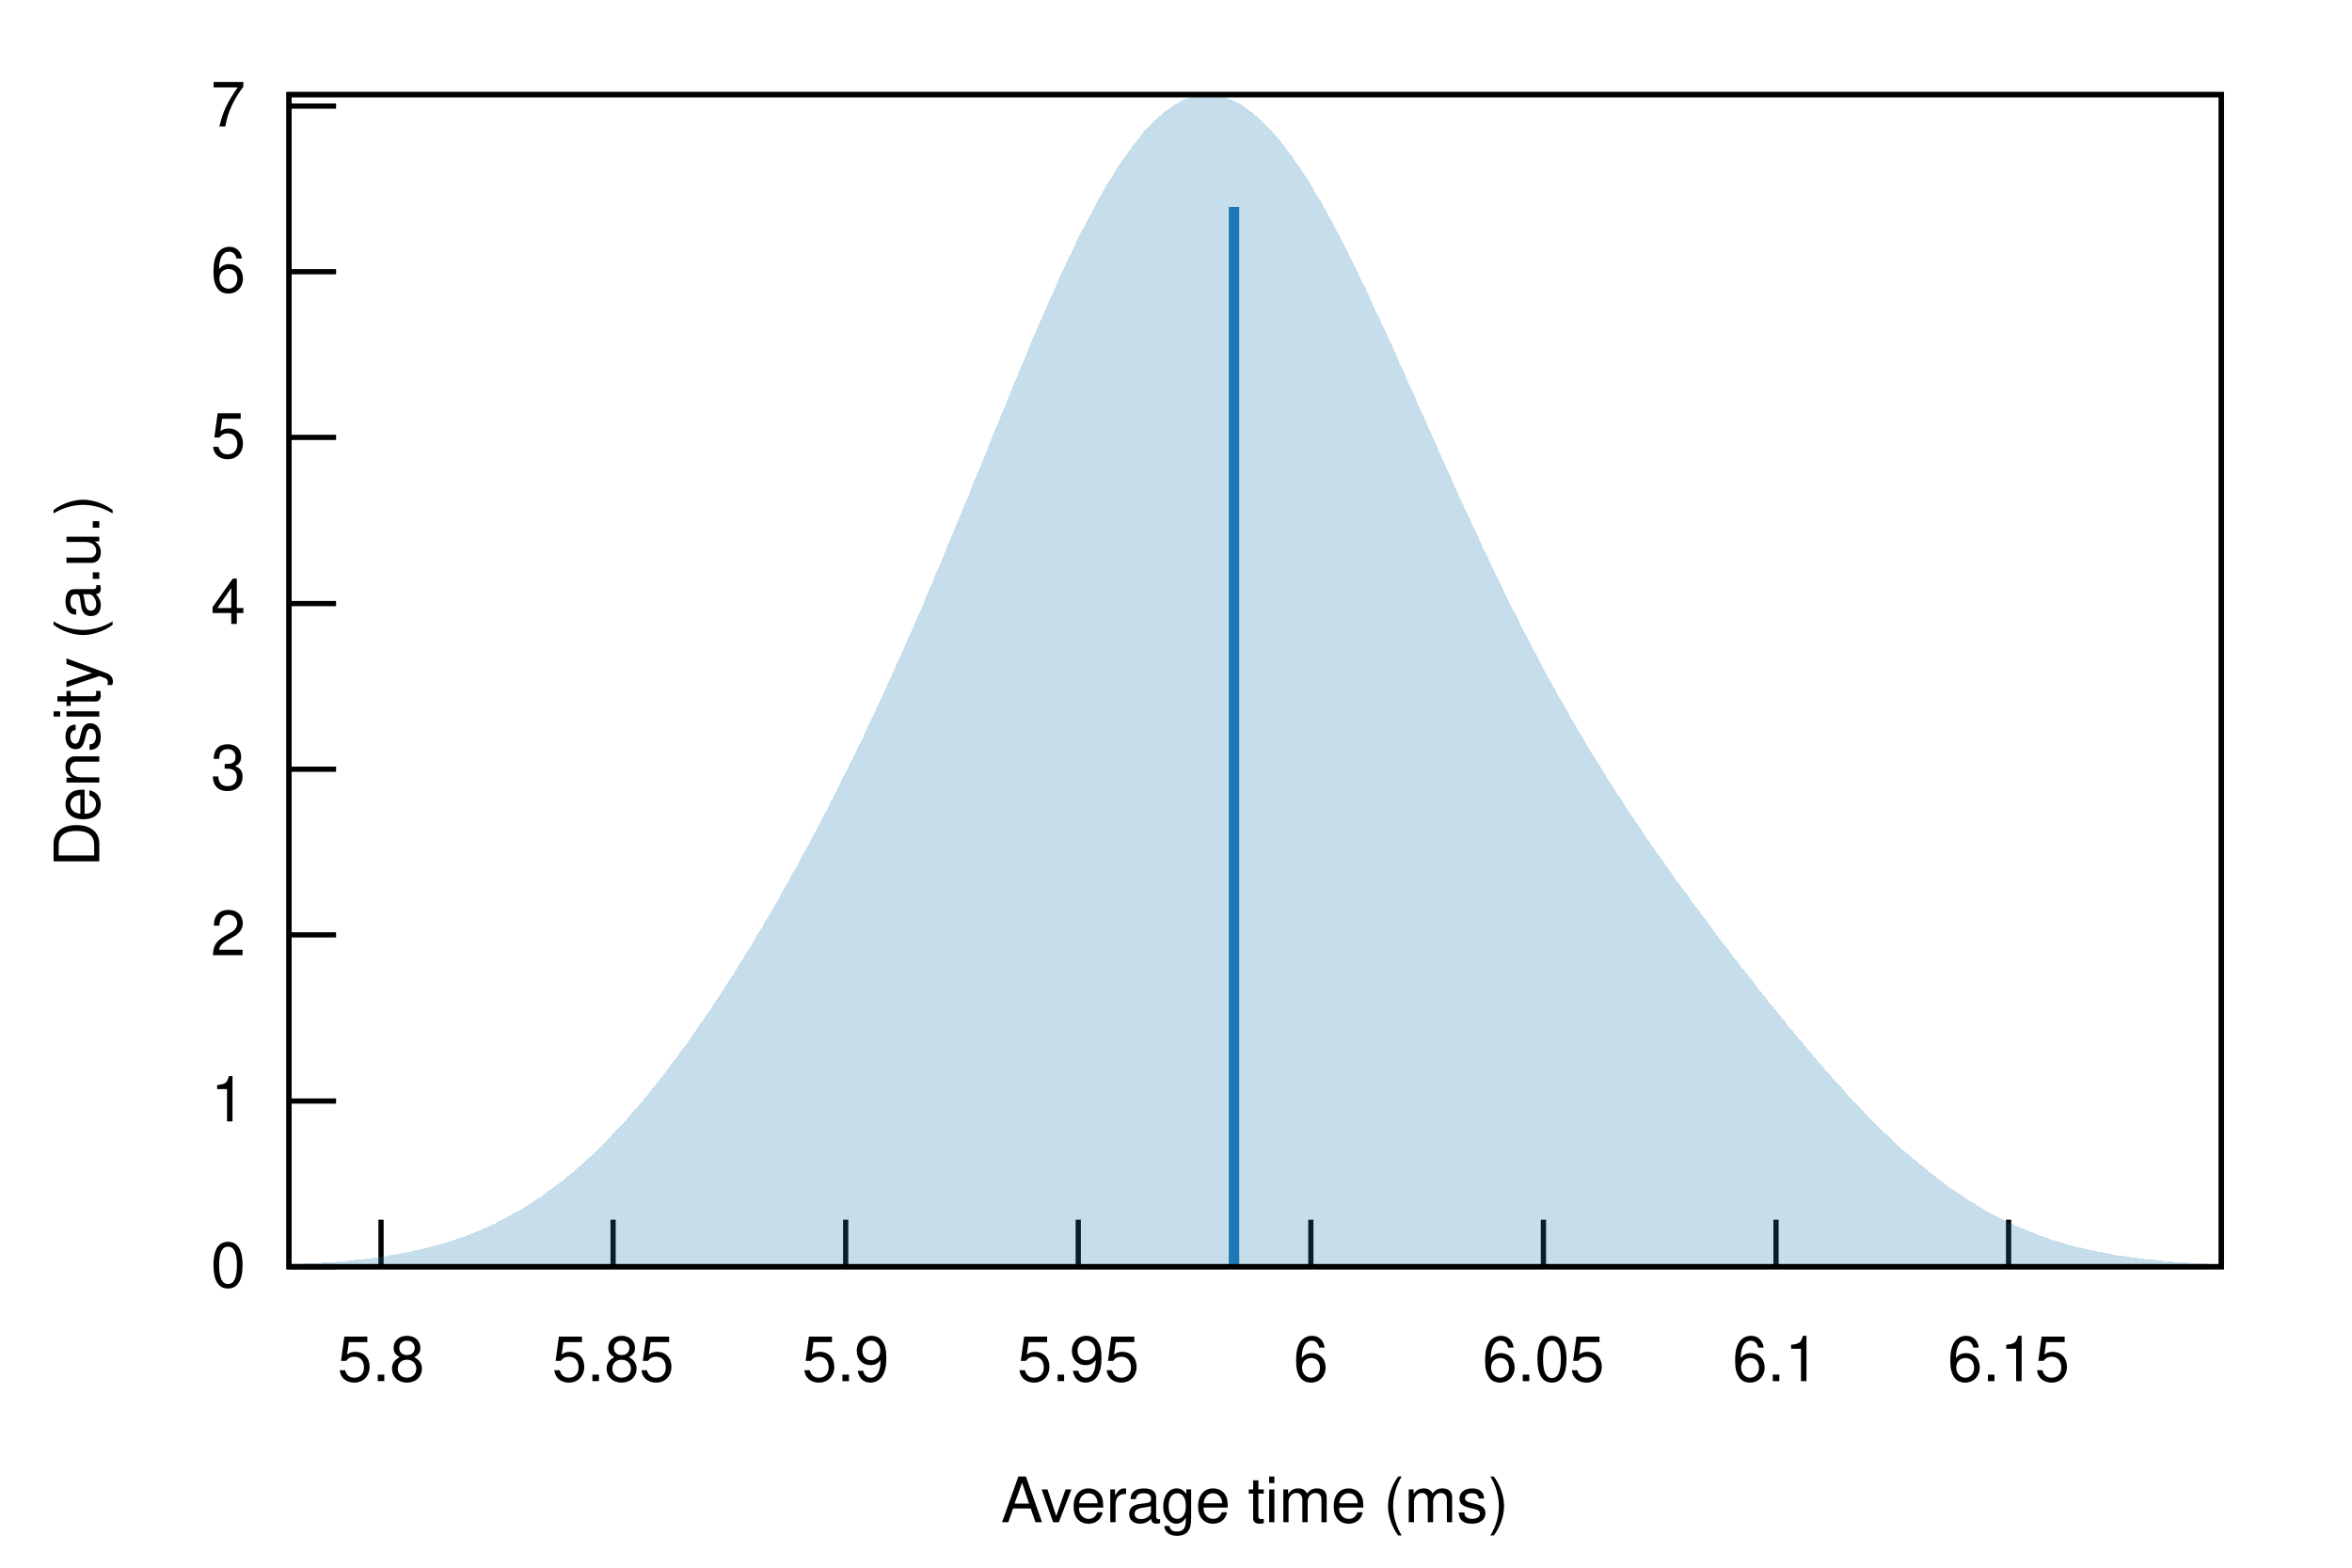
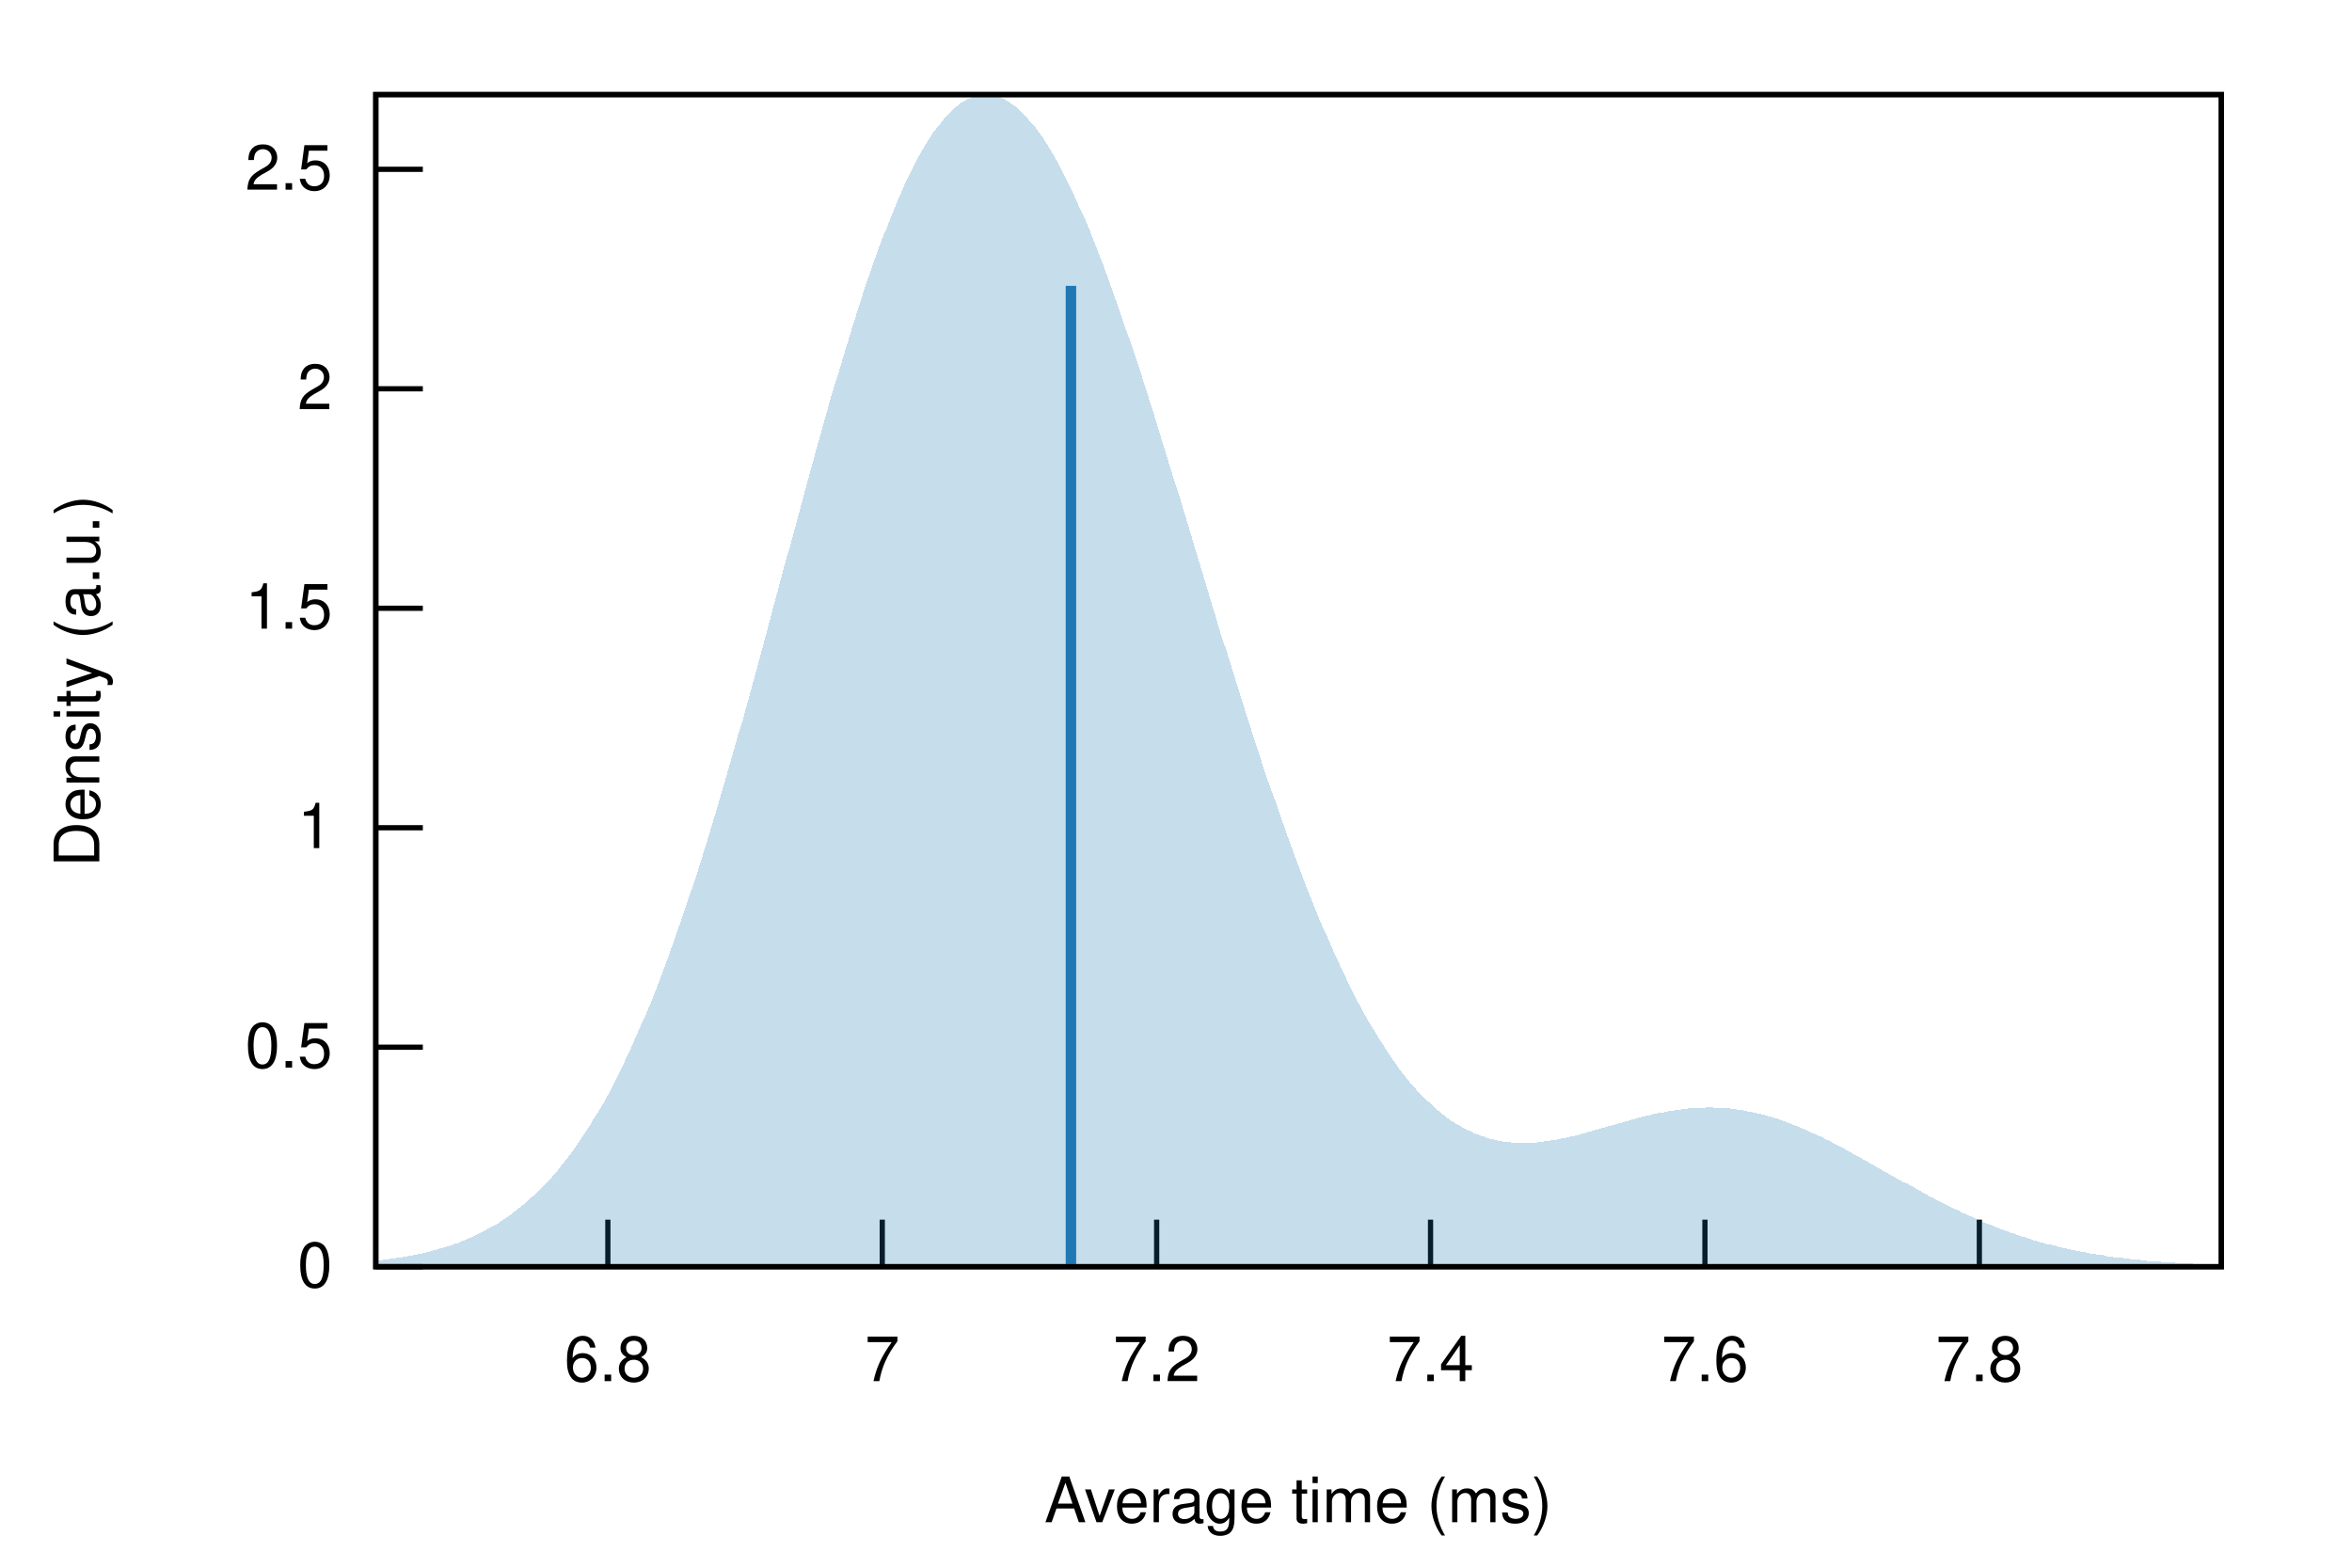
<svg xmlns="http://www.w3.org/2000/svg" xmlns:xlink="http://www.w3.org/1999/xlink" viewBox="0 0 450 300">
  <g id="gnuplot_canvas">
    <rect x="0" y="0" width="450" height="300" fill="none" />
    <defs>
      <circle id="gpDot" r="0.5" stroke-width="0.5" stroke="currentColor" />
      <path id="gpPt0" stroke-width="0.222" stroke="currentColor" d="M-1,0 h2 M0,-1 v2" />
      <path id="gpPt1" stroke-width="0.222" stroke="currentColor" d="M-1,-1 L1,1 M1,-1 L-1,1" />
      <path id="gpPt2" stroke-width="0.222" stroke="currentColor" d="M-1,0 L1,0 M0,-1 L0,1 M-1,-1 L1,1 M-1,1 L1,-1" />
      <rect id="gpPt3" stroke-width="0.222" stroke="currentColor" x="-1" y="-1" width="2" height="2" />
      <rect id="gpPt4" stroke-width="0.222" stroke="currentColor" fill="currentColor" x="-1" y="-1" width="2" height="2" />
      <circle id="gpPt5" stroke-width="0.222" stroke="currentColor" cx="0" cy="0" r="1" />
      <use xlink:href="#gpPt5" id="gpPt6" fill="currentColor" stroke="none" />
      <path id="gpPt7" stroke-width="0.222" stroke="currentColor" d="M0,-1.33 L-1.33,0.67 L1.33,0.67 z" />
      <use xlink:href="#gpPt7" id="gpPt8" fill="currentColor" stroke="none" />
      <use xlink:href="#gpPt7" id="gpPt9" stroke="currentColor" transform="rotate(180)" />
      <use xlink:href="#gpPt9" id="gpPt10" fill="currentColor" stroke="none" />
      <use xlink:href="#gpPt3" id="gpPt11" stroke="currentColor" transform="rotate(45)" />
      <use xlink:href="#gpPt11" id="gpPt12" fill="currentColor" stroke="none" />
      <path id="gpPt13" stroke-width="0.222" stroke="currentColor" d="M0,1.330 L1.265,0.411 L0.782,-1.067 L-0.782,-1.076 L-1.265,0.411 z" />
      <use xlink:href="#gpPt13" id="gpPt14" fill="currentColor" stroke="none" />
      <filter id="textbox" filterUnits="objectBoundingBox" x="0" y="0" height="1" width="1">
        <feFlood flood-color="white" flood-opacity="1" result="bgnd" />
        <feComposite in="SourceGraphic" in2="bgnd" operator="atop" />
      </filter>
      <filter id="greybox" filterUnits="objectBoundingBox" x="0" y="0" height="1" width="1">
        <feFlood flood-color="lightgrey" flood-opacity="1" result="grey" />
        <feComposite in="SourceGraphic" in2="grey" operator="atop" />
      </filter>
    </defs>
    <g fill="none" color="white" stroke="currentColor" stroke-width="1.00" stroke-linecap="butt" stroke-linejoin="miter">
</g>
    <g fill="none" color="black" stroke="currentColor" stroke-width="1.00" stroke-linecap="butt" stroke-linejoin="miter">
-       <path stroke="black" d="M55.3,242.4 L64.3,242.4  " />
-       <g transform="translate(47.0,246.3)" stroke="none" fill="black" font-family="Helvetica" font-size="12.00" text-anchor="end">
+       <path stroke="black" d="M71.9,242.4 L80.9,242.4  " />
+       <g transform="translate(63.6,246.3)" stroke="none" fill="black" font-family="Helvetica" font-size="12.00" text-anchor="end">
        <text>
          <tspan font-family="Helvetica"> 0</tspan>
        </text>
      </g>
    </g>
    <g fill="none" color="black" stroke="currentColor" stroke-width="1.00" stroke-linecap="butt" stroke-linejoin="miter">
-       <path stroke="black" d="M55.3,210.7 L64.3,210.7  " />
-       <g transform="translate(47.0,214.6)" stroke="none" fill="black" font-family="Helvetica" font-size="12.00" text-anchor="end">
+       <path stroke="black" d="M71.9,200.4 L80.9,200.4  " />
+       <g transform="translate(63.6,204.3)" stroke="none" fill="black" font-family="Helvetica" font-size="12.00" text-anchor="end">
+         <text>
+           <tspan font-family="Helvetica"> 0.5</tspan>
+         </text>
+       </g>
+     </g>
+     <g fill="none" color="black" stroke="currentColor" stroke-width="1.00" stroke-linecap="butt" stroke-linejoin="miter">
+       <path stroke="black" d="M71.9,158.4 L80.9,158.4  " />
+       <g transform="translate(63.6,162.3)" stroke="none" fill="black" font-family="Helvetica" font-size="12.00" text-anchor="end">
        <text>
          <tspan font-family="Helvetica"> 1</tspan>
        </text>
      </g>
    </g>
    <g fill="none" color="black" stroke="currentColor" stroke-width="1.00" stroke-linecap="butt" stroke-linejoin="miter">
-       <path stroke="black" d="M55.3,178.9 L64.3,178.9  " />
-       <g transform="translate(47.0,182.8)" stroke="none" fill="black" font-family="Helvetica" font-size="12.00" text-anchor="end">
+       <path stroke="black" d="M71.9,116.4 L80.9,116.4  " />
+       <g transform="translate(63.6,120.3)" stroke="none" fill="black" font-family="Helvetica" font-size="12.00" text-anchor="end">
+         <text>
+           <tspan font-family="Helvetica"> 1.5</tspan>
+         </text>
+       </g>
+     </g>
+     <g fill="none" color="black" stroke="currentColor" stroke-width="1.00" stroke-linecap="butt" stroke-linejoin="miter">
+       <path stroke="black" d="M71.9,74.4 L80.9,74.4  " />
+       <g transform="translate(63.6,78.3)" stroke="none" fill="black" font-family="Helvetica" font-size="12.00" text-anchor="end">
        <text>
          <tspan font-family="Helvetica"> 2</tspan>
        </text>
      </g>
    </g>
    <g fill="none" color="black" stroke="currentColor" stroke-width="1.00" stroke-linecap="butt" stroke-linejoin="miter">
-       <path stroke="black" d="M55.3,147.2 L64.3,147.2  " />
-       <g transform="translate(47.0,151.1)" stroke="none" fill="black" font-family="Helvetica" font-size="12.00" text-anchor="end">
+       <path stroke="black" d="M71.9,32.4 L80.9,32.4  " />
+       <g transform="translate(63.6,36.3)" stroke="none" fill="black" font-family="Helvetica" font-size="12.00" text-anchor="end">
        <text>
-           <tspan font-family="Helvetica"> 3</tspan>
+           <tspan font-family="Helvetica"> 2.5</tspan>
        </text>
      </g>
    </g>
    <g fill="none" color="black" stroke="currentColor" stroke-width="1.00" stroke-linecap="butt" stroke-linejoin="miter">
-       <path stroke="black" d="M55.3,115.5 L64.3,115.5  " />
-       <g transform="translate(47.0,119.4)" stroke="none" fill="black" font-family="Helvetica" font-size="12.00" text-anchor="end">
+       <path stroke="black" d="M116.3,242.4 L116.3,233.4  " />
+       <g transform="translate(116.3,264.3)" stroke="none" fill="black" font-family="Helvetica" font-size="12.00" text-anchor="middle">
        <text>
-           <tspan font-family="Helvetica"> 4</tspan>
+           <tspan font-family="Helvetica"> 6.8</tspan>
        </text>
      </g>
    </g>
    <g fill="none" color="black" stroke="currentColor" stroke-width="1.00" stroke-linecap="butt" stroke-linejoin="miter">
-       <path stroke="black" d="M55.3,83.7 L64.3,83.7  " />
-       <g transform="translate(47.0,87.6)" stroke="none" fill="black" font-family="Helvetica" font-size="12.00" text-anchor="end">
-         <text>
-           <tspan font-family="Helvetica"> 5</tspan>
-         </text>
-       </g>
-     </g>
-     <g fill="none" color="black" stroke="currentColor" stroke-width="1.00" stroke-linecap="butt" stroke-linejoin="miter">
-       <path stroke="black" d="M55.3,52.0 L64.3,52.0  " />
-       <g transform="translate(47.0,55.9)" stroke="none" fill="black" font-family="Helvetica" font-size="12.00" text-anchor="end">
-         <text>
-           <tspan font-family="Helvetica"> 6</tspan>
-         </text>
-       </g>
-     </g>
-     <g fill="none" color="black" stroke="currentColor" stroke-width="1.00" stroke-linecap="butt" stroke-linejoin="miter">
-       <path stroke="black" d="M55.3,20.3 L64.3,20.3  " />
-       <g transform="translate(47.0,24.2)" stroke="none" fill="black" font-family="Helvetica" font-size="12.00" text-anchor="end">
+       <path stroke="black" d="M168.8,242.4 L168.8,233.4  " />
+       <g transform="translate(168.8,264.3)" stroke="none" fill="black" font-family="Helvetica" font-size="12.00" text-anchor="middle">
        <text>
          <tspan font-family="Helvetica"> 7</tspan>
        </text>
      </g>
    </g>
    <g fill="none" color="black" stroke="currentColor" stroke-width="1.00" stroke-linecap="butt" stroke-linejoin="miter">
-       <path stroke="black" d="M72.9,242.4 L72.9,233.4  " />
-       <g transform="translate(72.9,264.3)" stroke="none" fill="black" font-family="Helvetica" font-size="12.00" text-anchor="middle">
+       <path stroke="black" d="M221.3,242.4 L221.3,233.4  " />
+       <g transform="translate(221.3,264.3)" stroke="none" fill="black" font-family="Helvetica" font-size="12.00" text-anchor="middle">
        <text>
-           <tspan font-family="Helvetica"> 5.8</tspan>
+           <tspan font-family="Helvetica"> 7.2</tspan>
        </text>
      </g>
    </g>
    <g fill="none" color="black" stroke="currentColor" stroke-width="1.00" stroke-linecap="butt" stroke-linejoin="miter">
-       <path stroke="black" d="M117.3,242.4 L117.3,233.4  " />
-       <g transform="translate(117.3,264.3)" stroke="none" fill="black" font-family="Helvetica" font-size="12.00" text-anchor="middle">
+       <path stroke="black" d="M273.7,242.4 L273.7,233.4  " />
+       <g transform="translate(273.7,264.3)" stroke="none" fill="black" font-family="Helvetica" font-size="12.00" text-anchor="middle">
        <text>
-           <tspan font-family="Helvetica"> 5.85</tspan>
+           <tspan font-family="Helvetica"> 7.4</tspan>
        </text>
      </g>
    </g>
    <g fill="none" color="black" stroke="currentColor" stroke-width="1.00" stroke-linecap="butt" stroke-linejoin="miter">
-       <path stroke="black" d="M161.8,242.4 L161.8,233.4  " />
-       <g transform="translate(161.8,264.3)" stroke="none" fill="black" font-family="Helvetica" font-size="12.00" text-anchor="middle">
+       <path stroke="black" d="M326.2,242.4 L326.2,233.4  " />
+       <g transform="translate(326.2,264.3)" stroke="none" fill="black" font-family="Helvetica" font-size="12.00" text-anchor="middle">
        <text>
-           <tspan font-family="Helvetica"> 5.9</tspan>
+           <tspan font-family="Helvetica"> 7.6</tspan>
        </text>
      </g>
    </g>
    <g fill="none" color="black" stroke="currentColor" stroke-width="1.00" stroke-linecap="butt" stroke-linejoin="miter">
-       <path stroke="black" d="M206.3,242.4 L206.3,233.4  " />
-       <g transform="translate(206.3,264.3)" stroke="none" fill="black" font-family="Helvetica" font-size="12.00" text-anchor="middle">
+       <path stroke="black" d="M378.7,242.4 L378.7,233.4  " />
+       <g transform="translate(378.7,264.3)" stroke="none" fill="black" font-family="Helvetica" font-size="12.00" text-anchor="middle">
        <text>
-           <tspan font-family="Helvetica"> 5.95</tspan>
-         </text>
-       </g>
-     </g>
-     <g fill="none" color="black" stroke="currentColor" stroke-width="1.00" stroke-linecap="butt" stroke-linejoin="miter">
-       <path stroke="black" d="M250.8,242.4 L250.8,233.4  " />
-       <g transform="translate(250.8,264.3)" stroke="none" fill="black" font-family="Helvetica" font-size="12.00" text-anchor="middle">
-         <text>
-           <tspan font-family="Helvetica"> 6</tspan>
-         </text>
-       </g>
-     </g>
-     <g fill="none" color="black" stroke="currentColor" stroke-width="1.00" stroke-linecap="butt" stroke-linejoin="miter">
-       <path stroke="black" d="M295.3,242.4 L295.3,233.4  " />
-       <g transform="translate(295.3,264.3)" stroke="none" fill="black" font-family="Helvetica" font-size="12.00" text-anchor="middle">
-         <text>
-           <tspan font-family="Helvetica"> 6.05</tspan>
-         </text>
-       </g>
-     </g>
-     <g fill="none" color="black" stroke="currentColor" stroke-width="1.00" stroke-linecap="butt" stroke-linejoin="miter">
-       <path stroke="black" d="M339.8,242.4 L339.8,233.4  " />
-       <g transform="translate(339.8,264.3)" stroke="none" fill="black" font-family="Helvetica" font-size="12.00" text-anchor="middle">
-         <text>
-           <tspan font-family="Helvetica"> 6.1</tspan>
-         </text>
-       </g>
-     </g>
-     <g fill="none" color="black" stroke="currentColor" stroke-width="1.00" stroke-linecap="butt" stroke-linejoin="miter">
-       <path stroke="black" d="M384.3,242.4 L384.3,233.4  " />
-       <g transform="translate(384.3,264.3)" stroke="none" fill="black" font-family="Helvetica" font-size="12.00" text-anchor="middle">
-         <text>
-           <tspan font-family="Helvetica"> 6.15</tspan>
+           <tspan font-family="Helvetica"> 7.8</tspan>
        </text>
      </g>
    </g>
    <g fill="none" color="black" stroke="currentColor" stroke-width="1.00" stroke-linecap="butt" stroke-linejoin="miter">
</g>
    <g fill="none" color="black" stroke="currentColor" stroke-width="1.00" stroke-linecap="butt" stroke-linejoin="miter">
-       <path stroke="black" d="M55.3,18.1 L55.3,242.4 L425.0,242.4 L425.0,18.1 L55.3,18.1 Z  " />
+       <path stroke="black" d="M71.9,18.1 L71.9,242.4 L425.0,242.4 L425.0,18.1 L71.9,18.1 Z  " />
    </g>
    <g fill="none" color="black" stroke="currentColor" stroke-width="1.00" stroke-linecap="butt" stroke-linejoin="miter">
      <g transform="translate(19.0,130.3) rotate(270)" stroke="none" fill="black" font-family="Helvetica" font-size="12.00" text-anchor="middle">
        <text>
          <tspan font-family="Helvetica">Density (a.u.)</tspan>
        </text>
      </g>
    </g>
    <g fill="none" color="black" stroke="currentColor" stroke-width="1.00" stroke-linecap="butt" stroke-linejoin="miter">
-       <g transform="translate(240.1,291.3)" stroke="none" fill="black" font-family="Helvetica" font-size="12.00" text-anchor="middle">
+       <g transform="translate(248.4,291.3)" stroke="none" fill="black" font-family="Helvetica" font-size="12.00" text-anchor="middle">
        <text>
          <tspan font-family="Helvetica">Average time (ms)</tspan>
        </text>
      </g>
    </g>
    <g fill="none" color="black" stroke="currentColor" stroke-width="1.00" stroke-linecap="butt" stroke-linejoin="miter">
</g>
    <g id="gnuplot_plot_1">
      <g fill="none" color="black" stroke="currentColor" stroke-width="1.00" stroke-linecap="butt" stroke-linejoin="miter">
        <g stroke="none" shape-rendering="crispEdges">
-           <polygon fill="rgb( 31, 120, 180)" fill-opacity="0.25" points="55.3,242.0 56.0,241.9 56.8,241.9 57.5,241.9 58.3,241.8 59.0,241.8 59.7,241.8 60.5,241.7 61.2,241.7 62.0,241.6 62.7,241.6 63.4,241.5 64.2,241.5 64.9,241.4 65.7,241.3 66.4,241.3 67.2,241.2 67.9,241.1 68.6,241.0 69.4,241.0 70.1,240.9 70.9,240.8 71.6,240.7 72.3,240.6 73.1,240.5 73.8,240.4 74.6,240.2 75.3,240.1 76.0,240.0 76.8,239.8 77.5,239.7 78.3,239.6 79.0,239.4 79.7,239.2 80.5,239.1 81.2,238.9 82.0,238.7 82.7,238.5 83.5,238.3 84.2,238.1 84.9,237.9 85.7,237.7 86.4,237.4 87.2,237.2 87.9,236.9 88.6,236.7 89.4,236.4 90.1,236.1 90.9,235.8 91.6,235.5 92.3,235.2 93.1,234.9 93.8,234.5 94.6,234.2 95.3,233.8 96.0,233.4 96.8,233.0 97.5,232.7 98.3,232.2 99.0,231.8 99.8,231.4 100.5,230.9 101.2,230.5 102.0,230.0 102.7,229.5 103.5,229.0 104.2,228.5 104.9,227.9 105.7,227.4 106.4,226.8 107.2,226.3 107.9,225.7 108.6,225.1 109.4,224.5 110.1,223.8 110.9,223.2 111.6,222.5 112.3,221.9 113.1,221.2 113.8,220.5 114.6,219.7 115.3,219.0 116.1,218.3 116.8,217.5 117.5,216.7 118.3,215.9 119.0,215.1 119.8,214.3 120.5,213.5 121.2,212.6 122.0,211.8 122.7,210.9 123.5,210.0 124.2,209.1 124.9,208.2 125.7,207.3 126.4,206.3 127.2,205.4 127.9,204.4 128.6,203.4 129.4,202.4 130.1,201.4 130.9,200.4 131.6,199.4 132.4,198.3 133.1,197.3 133.8,196.2 134.6,195.1 135.3,194.0 136.1,192.9 136.8,191.8 137.5,190.7 138.3,189.5 139.0,188.4 139.8,187.2 140.5,186.1 141.2,184.9 142.0,183.7 142.7,182.5 143.5,181.3 144.2,180.1 144.9,178.8 145.7,177.6 146.4,176.3 147.2,175.1 147.9,173.8 148.7,172.5 149.4,171.2 150.1,169.9 150.9,168.6 151.6,167.2 152.4,165.9 153.1,164.5 153.8,163.2 154.6,161.8 155.3,160.4 156.1,159.0 156.8,157.6 157.5,156.2 158.3,154.8 159.0,153.3 159.8,151.9 160.5,150.4 161.2,148.9 162.0,147.4 162.7,145.9 163.5,144.4 164.2,142.9 165.0,141.4 165.7,139.8 166.4,138.3 167.2,136.7 167.9,135.1 168.7,133.5 169.4,131.9 170.1,130.3 170.9,128.6 171.6,127.0 172.4,125.3 173.1,123.7 173.8,122.0 174.6,120.3 175.3,118.6 176.1,116.9 176.8,115.2 177.5,113.4 178.3,111.7 179.0,109.9 179.8,108.2 180.5,106.4 181.2,104.6 182.0,102.8 182.7,101.0 183.5,99.2 184.2,97.4 185.0,95.6 185.7,93.8 186.4,92.0 187.2,90.2 187.9,88.4 188.7,86.5 189.4,84.7 190.1,82.9 190.9,81.1 191.6,79.3 192.4,77.5 193.1,75.7 193.8,73.9 194.6,72.1 195.3,70.3 196.1,68.5 196.8,66.7 197.5,65.0 198.3,63.2 199.0,61.5 199.8,59.8 200.5,58.1 201.3,56.4 202.0,54.8 202.7,53.1 203.5,51.5 204.2,49.9 205.0,48.4 205.7,46.8 206.4,45.3 207.2,43.8 207.9,42.4 208.7,41.0 209.4,39.6 210.1,38.2 210.9,36.9 211.6,35.6 212.4,34.4 213.1,33.2 213.8,32.0 214.6,30.9 215.3,29.8 216.1,28.8 216.8,27.8 217.6,26.8 218.3,25.9 219.0,25.0 219.8,24.2 220.5,23.5 221.3,22.7 222.0,22.1 222.7,21.5 223.5,20.9 224.2,20.4 225.0,19.9 225.7,19.5 226.4,19.1 227.2,18.8 227.9,18.6 228.7,18.4 229.4,18.2 230.1,18.1 230.9,18.1 231.6,18.1 232.4,18.2 233.1,18.3 233.9,18.5 234.6,18.7 235.3,19.0 236.1,19.3 236.8,19.7 237.6,20.1 238.3,20.6 239.0,21.1 239.8,21.7 240.5,22.3 241.3,23.0 242.0,23.7 242.7,24.4 243.5,25.2 244.2,26.1 245.0,27.0 245.7,27.9 246.4,28.9 247.2,29.9 247.9,31.0 248.7,32.1 249.4,33.2 250.2,34.3 250.9,35.5 251.6,36.8 252.4,38.0 253.1,39.3 253.9,40.7 254.6,42.0 255.3,43.4 256.1,44.8 256.8,46.2 257.6,47.7 258.3,49.1 259.0,50.6 259.8,52.2 260.5,53.7 261.3,55.2 262.0,56.8 262.7,58.4 263.5,60.0 264.2,61.6 265.0,63.2 265.7,64.8 266.5,66.5 267.2,68.1 267.9,69.8 268.7,71.4 269.4,73.1 270.2,74.7 270.9,76.4 271.6,78.1 272.4,79.7 273.1,81.4 273.9,83.1 274.6,84.7 275.3,86.4 276.1,88.1 276.8,89.7 277.6,91.4 278.3,93.0 279.0,94.6 279.8,96.3 280.5,97.9 281.3,99.5 282.0,101.1 282.8,102.7 283.5,104.3 284.2,105.8 285.0,107.4 285.7,109.0 286.5,110.5 287.2,112.0 287.9,113.5 288.7,115.1 289.4,116.5 290.2,118.0 290.9,119.5 291.6,120.9 292.4,122.4 293.1,123.8 293.9,125.2 294.6,126.6 295.3,128.0 296.1,129.4 296.8,130.7 297.6,132.1 298.3,133.4 299.1,134.7 299.8,136.0 300.5,137.3 301.3,138.6 302.0,139.9 302.8,141.1 303.5,142.4 304.2,143.6 305.0,144.8 305.7,146.0 306.5,147.2 307.2,148.4 307.9,149.6 308.7,150.7 309.4,151.9 310.2,153.0 310.9,154.2 311.6,155.3 312.4,156.4 313.1,157.5 313.9,158.6 314.6,159.7 315.3,160.8 316.1,161.9 316.8,162.9 317.6,164.0 318.3,165.0 319.1,166.1 319.8,167.1 320.5,168.2 321.3,169.2 322.0,170.2 322.8,171.2 323.5,172.2 324.2,173.2 325.0,174.2 325.7,175.2 326.5,176.2 327.2,177.2 327.9,178.2 328.7,179.2 329.4,180.2 330.2,181.1 330.9,182.1 331.6,183.1 332.4,184.0 333.1,185.0 333.9,185.9 334.6,186.9 335.4,187.8 336.1,188.8 336.8,189.7 337.6,190.6 338.3,191.6 339.1,192.5 339.8,193.4 340.5,194.3 341.3,195.2 342.0,196.2 342.8,197.1 343.5,198.0 344.2,198.8 345.0,199.7 345.7,200.6 346.5,201.5 347.2,202.4 347.9,203.2 348.7,204.1 349.4,204.9 350.2,205.8 350.9,206.6 351.7,207.4 352.4,208.2 353.1,209.1 353.9,209.9 354.6,210.7 355.4,211.4 356.1,212.2 356.8,213.0 357.6,213.8 358.3,214.5 359.1,215.3 359.8,216.0 360.5,216.7 361.3,217.4 362.0,218.1 362.8,218.8 363.5,219.5 364.2,220.2 365.0,220.8 365.7,221.5 366.5,222.1 367.2,222.7 368.0,223.3 368.7,223.9 369.4,224.5 370.2,225.1 370.9,225.7 371.7,226.2 372.4,226.8 373.1,227.3 373.9,227.8 374.6,228.3 375.4,228.8 376.1,229.3 376.8,229.8 377.6,230.2 378.3,230.7 379.1,231.1 379.8,231.6 380.5,232.0 381.3,232.4 382.0,232.8 382.8,233.2 383.5,233.5 384.3,233.9 385.0,234.2 385.7,234.6 386.5,234.9 387.2,235.2 388.0,235.5 388.7,235.8 389.4,236.1 390.2,236.4 390.9,236.6 391.7,236.9 392.4,237.2 393.1,237.4 393.9,237.6 394.6,237.8 395.4,238.1 396.1,238.3 396.8,238.5 397.6,238.7 398.3,238.8 399.1,239.0 399.8,239.2 400.6,239.3 401.3,239.5 402.0,239.6 402.8,239.8 403.5,239.9 404.3,240.1 405.0,240.2 405.7,240.3 406.5,240.4 407.2,240.5 408.0,240.6 408.7,240.7 409.4,240.8 410.2,240.9 410.9,241.0 411.7,241.1 412.4,241.1 413.1,241.2 413.9,241.3 414.6,241.4 415.4,241.4 416.1,241.5 416.9,241.5 417.6,241.6 418.3,241.6 419.1,241.7 419.8,241.7 420.6,241.8 421.3,241.8 422.0,241.8 422.8,241.9 423.5,241.9 424.3,241.9 425.0,242.0 425.0,242.4 424.3,242.4 423.5,242.4 422.8,242.4 422.0,242.4 421.3,242.4 420.6,242.4 419.8,242.4 419.1,242.4 418.3,242.4 417.6,242.4 416.9,242.4 416.1,242.4 415.4,242.4 414.6,242.4 413.9,242.4 413.1,242.4 412.4,242.4 411.7,242.4 410.9,242.4 410.2,242.4 409.4,242.4 408.7,242.4 408.0,242.4 407.2,242.4 406.5,242.4 405.7,242.4 405.0,242.4 404.3,242.4 403.5,242.4 402.8,242.4 402.0,242.4 401.3,242.4 400.6,242.4 399.8,242.4 399.1,242.4 398.3,242.4 397.6,242.4 396.8,242.4 396.1,242.4 395.4,242.4 394.6,242.4 393.9,242.4 393.1,242.4 392.4,242.4 391.7,242.4 390.9,242.4 390.2,242.4 389.4,242.4 388.7,242.4 388.0,242.4 387.2,242.4 386.5,242.4 385.7,242.4 385.0,242.4 384.3,242.4 383.5,242.4 382.8,242.4 382.0,242.4 381.3,242.4 380.5,242.4 379.8,242.4 379.1,242.4 378.3,242.4 377.6,242.4 376.8,242.4 376.1,242.4 375.4,242.4 374.6,242.4 373.9,242.4 373.1,242.4 372.4,242.4 371.7,242.4 370.9,242.4 370.2,242.4 369.4,242.4 368.7,242.4 368.0,242.4 367.2,242.4 366.5,242.4 365.7,242.4 365.0,242.4 364.2,242.4 363.5,242.4 362.8,242.4 362.0,242.4 361.3,242.4 360.5,242.4 359.8,242.4 359.1,242.4 358.3,242.4 357.6,242.4 356.8,242.4 356.1,242.4 355.4,242.4 354.6,242.4 353.9,242.4 353.1,242.4 352.4,242.4 351.7,242.4 350.9,242.4 350.2,242.4 349.4,242.4 348.7,242.4 347.9,242.4 347.2,242.4 346.5,242.4 345.7,242.4 345.0,242.4 344.2,242.4 343.5,242.4 342.8,242.4 342.0,242.4 341.3,242.4 340.5,242.4 339.8,242.4 339.1,242.4 338.3,242.4 337.6,242.4 336.8,242.4 336.1,242.4 335.4,242.4 334.6,242.4 333.9,242.4 333.1,242.4 332.4,242.4 331.6,242.4 330.9,242.4 330.2,242.4 329.4,242.4 328.7,242.4 327.9,242.4 327.2,242.4 326.5,242.4 325.7,242.4 325.0,242.4 324.2,242.4 323.5,242.4 322.8,242.4 322.0,242.4 321.3,242.4 320.5,242.4 319.8,242.4 319.1,242.4 318.3,242.4 317.6,242.4 316.8,242.4 316.1,242.4 315.3,242.4 314.6,242.4 313.9,242.4 313.1,242.4 312.4,242.4 311.6,242.4 310.9,242.4 310.2,242.4 309.4,242.4 308.7,242.4 307.9,242.4 307.2,242.4 306.5,242.4 305.7,242.4 305.0,242.4 304.2,242.4 303.5,242.4 302.8,242.4 302.0,242.4 301.3,242.4 300.5,242.4 299.8,242.4 299.1,242.4 298.3,242.4 297.6,242.4 296.8,242.4 296.1,242.4 295.3,242.4 294.6,242.4 293.9,242.4 293.1,242.4 292.4,242.4 291.6,242.4 290.9,242.4 290.2,242.4 289.4,242.4 288.7,242.4 287.9,242.4 287.2,242.4 286.5,242.4 285.7,242.4 285.0,242.4 284.2,242.4 283.5,242.4 282.8,242.4 282.0,242.4 281.3,242.4 280.5,242.4 279.8,242.4 279.0,242.4 278.3,242.4 277.6,242.4 276.8,242.4 276.1,242.4 275.3,242.4 274.6,242.4 273.9,242.4 273.1,242.4 272.4,242.4 271.6,242.4 270.9,242.4 270.2,242.4 269.4,242.4 268.7,242.4 267.9,242.4 267.2,242.4 266.5,242.4 265.7,242.4 265.0,242.4 264.2,242.4 263.5,242.4 262.7,242.4 262.0,242.4 261.3,242.4 260.5,242.4 259.8,242.4 259.0,242.4 258.3,242.4 257.6,242.4 256.8,242.4 256.1,242.4 255.3,242.4 254.6,242.4 253.9,242.4 253.1,242.4 252.4,242.4 251.6,242.4 250.9,242.4 250.2,242.4 249.4,242.4 248.7,242.4 247.9,242.4 247.2,242.4 246.4,242.4 245.7,242.4 245.0,242.4 244.2,242.4 243.5,242.4 242.7,242.4 242.0,242.4 241.3,242.4 240.5,242.4 239.8,242.4 239.0,242.4 238.3,242.4 237.6,242.4 236.8,242.4 236.1,242.4 235.3,242.4 234.6,242.4 233.9,242.4 233.1,242.4 232.4,242.4 231.6,242.4 230.9,242.4 230.1,242.4 229.4,242.4 228.7,242.4 227.9,242.4 227.2,242.4 226.4,242.4 225.7,242.4 225.0,242.4 224.2,242.4 223.5,242.4 222.7,242.4 222.0,242.4 221.3,242.4 220.5,242.4 219.8,242.4 219.0,242.4 218.3,242.4 217.6,242.4 216.8,242.4 216.1,242.4 215.3,242.4 214.6,242.4 213.8,242.4 213.1,242.4 212.4,242.4 211.6,242.4 210.9,242.4 210.1,242.4 209.4,242.4 208.7,242.4 207.9,242.4 207.2,242.4 206.4,242.4 205.7,242.4 205.0,242.4 204.2,242.4 203.5,242.4 202.7,242.4 202.0,242.4 201.3,242.4 200.5,242.4 199.8,242.4 199.0,242.4 198.3,242.4 197.5,242.4 196.8,242.4 196.1,242.4 195.3,242.4 194.6,242.4 193.8,242.4 193.1,242.4 192.4,242.4 191.6,242.4 190.9,242.4 190.1,242.4 189.4,242.4 188.7,242.4 187.9,242.4 187.2,242.4 186.4,242.4 185.7,242.4 185.0,242.4 184.2,242.4 183.5,242.4 182.7,242.4 182.0,242.4 181.2,242.4 180.5,242.4 179.8,242.4 179.0,242.4 178.3,242.4 177.5,242.4 176.8,242.4 176.1,242.4 175.3,242.4 174.6,242.4 173.8,242.4 173.1,242.4 172.4,242.4 171.6,242.4 170.9,242.4 170.1,242.4 169.4,242.4 168.7,242.4 167.9,242.4 167.2,242.4 166.4,242.4 165.7,242.4 165.0,242.4 164.2,242.4 163.5,242.4 162.7,242.4 162.0,242.4 161.2,242.4 160.5,242.4 159.8,242.4 159.0,242.4 158.3,242.4 157.5,242.4 156.8,242.4 156.1,242.4 155.3,242.4 154.6,242.4 153.8,242.4 153.1,242.4 152.4,242.4 151.6,242.4 150.9,242.4 150.1,242.4 149.4,242.4 148.7,242.4 147.9,242.4 147.2,242.4 146.4,242.4 145.7,242.4 144.9,242.4 144.2,242.4 143.5,242.4 142.7,242.4 142.0,242.4 141.2,242.4 140.5,242.4 139.8,242.4 139.0,242.4 138.3,242.4 137.5,242.4 136.8,242.4 136.1,242.4 135.3,242.4 134.6,242.4 133.8,242.4 133.1,242.4 132.4,242.4 131.6,242.4 130.9,242.4 130.1,242.4 129.4,242.4 128.6,242.4 127.9,242.4 127.2,242.4 126.4,242.4 125.7,242.4 124.9,242.4 124.2,242.4 123.5,242.4 122.7,242.4 122.0,242.4 121.2,242.4 120.5,242.4 119.8,242.4 119.0,242.4 118.3,242.4 117.5,242.4 116.8,242.4 116.1,242.4 115.3,242.4 114.6,242.4 113.8,242.4 113.1,242.4 112.3,242.4 111.6,242.4 110.9,242.4 110.1,242.4 109.4,242.4 108.6,242.4 107.9,242.4 107.2,242.4 106.4,242.4 105.7,242.4 104.9,242.4 104.2,242.4 103.5,242.4 102.7,242.4 102.0,242.4 101.2,242.4 100.5,242.4 99.8,242.4 99.0,242.4 98.3,242.4 97.5,242.4 96.8,242.4 96.0,242.4 95.3,242.4 94.6,242.4 93.8,242.4 93.1,242.4 92.3,242.4 91.6,242.4 90.9,242.4 90.1,242.4 89.4,242.4 88.6,242.4 87.9,242.4 87.2,242.4 86.4,242.4 85.7,242.4 84.9,242.4 84.2,242.4 83.5,242.4 82.7,242.4 82.0,242.4 81.2,242.4 80.5,242.4 79.7,242.4 79.0,242.4 78.3,242.4 77.5,242.4 76.8,242.4 76.0,242.4 75.3,242.4 74.6,242.4 73.8,242.4 73.1,242.4 72.3,242.4 71.6,242.4 70.9,242.4 70.1,242.4 69.4,242.4 68.6,242.4 67.9,242.4 67.2,242.4 66.4,242.4 65.7,242.4 64.9,242.4 64.2,242.4 63.4,242.4 62.7,242.4 62.0,242.4 61.2,242.4 60.5,242.4 59.7,242.4 59.0,242.4 58.3,242.4 57.5,242.4 56.8,242.4 56.0,242.4 55.3,242.4 " />
+           <polygon fill="rgb( 31, 120, 180)" fill-opacity="0.25" points="71.9,241.3 72.6,241.2 73.3,241.1 74.0,241.0 74.7,240.9 75.4,240.8 76.1,240.7 76.9,240.6 77.6,240.5 78.3,240.3 79.0,240.2 79.7,240.1 80.4,239.9 81.1,239.8 81.8,239.6 82.5,239.4 83.2,239.2 83.9,239.0 84.6,238.8 85.3,238.6 86.1,238.4 86.8,238.1 87.5,237.9 88.2,237.6 88.9,237.3 89.6,237.0 90.3,236.7 91.0,236.4 91.7,236.0 92.4,235.7 93.1,235.3 93.8,234.9 94.5,234.5 95.3,234.1 96.0,233.6 96.7,233.1 97.4,232.7 98.1,232.1 98.8,231.6 99.5,231.0 100.2,230.5 100.9,229.9 101.6,229.2 102.3,228.6 103.0,227.9 103.7,227.2 104.5,226.5 105.2,225.7 105.9,224.9 106.6,224.1 107.3,223.2 108.0,222.3 108.7,221.4 109.4,220.5 110.1,219.5 110.8,218.5 111.5,217.4 112.2,216.4 112.9,215.3 113.6,214.1 114.4,212.9 115.1,211.7 115.8,210.5 116.5,209.2 117.2,207.8 117.9,206.5 118.6,205.1 119.3,203.6 120.0,202.1 120.7,200.6 121.4,199.0 122.1,197.4 122.8,195.8 123.6,194.1 124.3,192.4 125.0,190.7 125.7,188.9 126.4,187.0 127.1,185.2 127.8,183.3 128.5,181.3 129.2,179.4 129.9,177.3 130.6,175.3 131.3,173.2 132.0,171.1 132.8,168.9 133.5,166.7 134.2,164.5 134.9,162.2 135.6,160.0 136.3,157.6 137.0,155.3 137.7,152.9 138.4,150.5 139.1,148.1 139.8,145.7 140.5,143.2 141.2,140.7 142.0,138.2 142.7,135.6 143.4,133.1 144.1,130.5 144.8,128.0 145.5,125.4 146.2,122.8 146.9,120.2 147.6,117.5 148.3,114.9 149.0,112.3 149.7,109.7 150.4,107.0 151.2,104.4 151.9,101.8 152.6,99.2 153.3,96.6 154.0,94.0 154.7,91.4 155.4,88.9 156.1,86.3 156.8,83.8 157.5,81.3 158.2,78.8 158.9,76.3 159.6,73.9 160.4,71.5 161.1,69.1 161.8,66.8 162.5,64.5 163.2,62.2 163.9,60.0 164.6,57.8 165.3,55.6 166.0,53.5 166.7,51.5 167.4,49.5 168.1,47.5 168.8,45.6 169.6,43.8 170.3,42.0 171.0,40.2 171.7,38.5 172.4,36.9 173.1,35.3 173.8,33.8 174.5,32.4 175.2,31.0 175.9,29.7 176.6,28.5 177.3,27.3 178.0,26.2 178.7,25.1 179.5,24.2 180.2,23.3 180.9,22.4 181.6,21.7 182.3,21.0 183.0,20.4 183.7,19.8 184.4,19.4 185.1,19.0 185.8,18.7 186.5,18.4 187.2,18.2 187.9,18.1 188.7,18.1 189.4,18.1 190.1,18.3 190.8,18.4 191.5,18.7 192.2,19.0 192.9,19.4 193.6,19.9 194.3,20.4 195.0,21.0 195.7,21.7 196.4,22.4 197.1,23.3 197.9,24.1 198.6,25.1 199.3,26.0 200.0,27.1 200.7,28.2 201.4,29.4 202.1,30.6 202.8,31.9 203.5,33.3 204.2,34.7 204.9,36.1 205.6,37.6 206.3,39.2 207.1,40.8 207.8,42.4 208.5,44.1 209.2,45.9 209.9,47.7 210.6,49.5 211.3,51.3 212.0,53.3 212.7,55.2 213.4,57.2 214.1,59.2 214.8,61.2 215.5,63.3 216.3,65.4 217.0,67.5 217.7,69.6 218.4,71.8 219.1,74.0 219.8,76.2 220.5,78.4 221.2,80.7 221.9,83.0 222.6,85.2 223.3,87.5 224.0,89.8 224.7,92.1 225.5,94.4 226.2,96.8 226.9,99.1 227.6,101.4 228.3,103.8 229.0,106.1 229.7,108.4 230.4,110.8 231.1,113.1 231.8,115.4 232.5,117.7 233.2,120.1 233.9,122.4 234.7,124.6 235.4,126.9 236.1,129.2 236.8,131.4 237.5,133.7 238.2,135.9 238.9,138.1 239.6,140.3 240.3,142.5 241.0,144.6 241.7,146.8 242.4,148.9 243.1,150.9 243.9,153.0 244.6,155.0 245.3,157.1 246.0,159.0 246.7,161.0 247.4,162.9 248.1,164.8 248.8,166.7 249.5,168.5 250.2,170.4 250.9,172.1 251.6,173.9 252.3,175.6 253.0,177.3 253.8,178.9 254.5,180.6 255.2,182.2 255.9,183.7 256.6,185.2 257.3,186.7 258.0,188.2 258.7,189.6 259.4,191.0 260.1,192.3 260.8,193.6 261.5,194.9 262.2,196.1 263.0,197.3 263.7,198.5 264.4,199.6 265.1,200.7 265.8,201.8 266.5,202.8 267.2,203.8 267.9,204.8 268.6,205.7 269.3,206.6 270.0,207.4 270.7,208.2 271.4,209.0 272.2,209.8 272.9,210.5 273.6,211.1 274.3,211.8 275.0,212.4 275.7,213.0 276.4,213.5 277.1,214.1 277.8,214.6 278.5,215.0 279.2,215.4 279.9,215.8 280.6,216.2 281.4,216.5 282.1,216.9 282.8,217.1 283.5,217.4 284.2,217.6 284.9,217.9 285.6,218.0 286.3,218.2 287.0,218.3 287.7,218.5 288.4,218.5 289.1,218.6 289.8,218.7 290.6,218.7 291.3,218.7 292.0,218.7 292.7,218.7 293.4,218.7 294.1,218.6 294.8,218.5 295.5,218.4 296.2,218.3 296.9,218.2 297.6,218.1 298.3,218.0 299.0,217.8 299.8,217.7 300.5,217.5 301.2,217.4 301.9,217.2 302.6,217.0 303.3,216.8 304.0,216.6 304.7,216.4 305.4,216.2 306.1,216.0 306.8,215.8 307.5,215.6 308.2,215.4 309.0,215.2 309.7,215.0 310.4,214.8 311.1,214.6 311.8,214.4 312.5,214.2 313.2,214.0 313.9,213.8 314.6,213.6 315.3,213.5 316.0,213.3 316.7,213.1 317.4,213.0 318.2,212.9 318.9,212.7 319.6,212.6 320.3,212.5 321.0,212.4 321.7,212.3 322.4,212.2 323.1,212.1 323.8,212.1 324.5,212.0 325.2,212.0 325.9,212.0 326.6,211.9 327.3,211.9 328.1,212.0 328.8,212.0 329.5,212.0 330.2,212.1 330.9,212.1 331.6,212.2 332.3,212.3 333.0,212.4 333.7,212.5 334.4,212.7 335.1,212.8 335.8,213.0 336.5,213.1 337.3,213.3 338.0,213.5 338.7,213.7 339.4,213.9 340.1,214.1 340.8,214.4 341.5,214.6 342.2,214.9 342.9,215.2 343.6,215.4 344.3,215.7 345.0,216.0 345.7,216.3 346.5,216.7 347.2,217.0 347.9,217.3 348.6,217.6 349.3,218.0 350.0,218.3 350.7,218.7 351.4,219.1 352.1,219.4 352.8,219.8 353.5,220.2 354.2,220.6 354.9,221.0 355.7,221.4 356.4,221.8 357.1,222.2 357.8,222.6 358.5,223.0 359.2,223.4 359.9,223.8 360.6,224.2 361.3,224.6 362.0,225.0 362.7,225.4 363.4,225.8 364.1,226.2 364.9,226.5 365.6,226.9 366.3,227.3 367.0,227.7 367.7,228.1 368.4,228.5 369.1,228.9 369.8,229.2 370.5,229.6 371.2,230.0 371.9,230.3 372.6,230.7 373.3,231.0 374.1,231.4 374.8,231.7 375.5,232.1 376.2,232.4 376.9,232.7 377.6,233.0 378.3,233.3 379.0,233.7 379.7,234.0 380.4,234.2 381.1,234.5 381.8,234.8 382.5,235.1 383.3,235.4 384.0,235.6 384.7,235.9 385.4,236.1 386.1,236.4 386.8,236.6 387.5,236.8 388.2,237.0 388.9,237.3 389.6,237.5 390.3,237.7 391.0,237.9 391.7,238.1 392.4,238.2 393.2,238.4 393.9,238.6 394.6,238.8 395.3,238.9 396.0,239.1 396.7,239.2 397.4,239.4 398.1,239.5 398.8,239.6 399.5,239.8 400.2,239.9 400.9,240.0 401.6,240.1 402.4,240.2 403.1,240.4 403.8,240.5 404.5,240.6 405.2,240.6 405.9,240.7 406.6,240.8 407.3,240.9 408.0,241.0 408.7,241.1 409.4,241.1 410.1,241.2 410.8,241.3 411.6,241.3 412.3,241.4 413.0,241.4 413.7,241.5 414.4,241.5 415.1,241.6 415.8,241.6 416.5,241.7 417.2,241.7 417.9,241.8 418.6,241.8 419.3,241.8 420.0,241.9 420.8,241.9 421.5,241.9 422.2,242.0 422.9,242.0 423.6,242.0 424.3,242.0 425.0,242.1 425.0,242.4 424.3,242.4 423.6,242.4 422.9,242.4 422.2,242.4 421.5,242.4 420.8,242.4 420.0,242.4 419.3,242.4 418.6,242.4 417.9,242.4 417.2,242.4 416.5,242.4 415.8,242.4 415.1,242.4 414.4,242.4 413.7,242.4 413.0,242.4 412.3,242.4 411.6,242.4 410.8,242.4 410.1,242.4 409.4,242.4 408.7,242.4 408.0,242.4 407.3,242.4 406.6,242.4 405.9,242.4 405.2,242.4 404.5,242.4 403.8,242.4 403.1,242.4 402.4,242.4 401.6,242.4 400.9,242.4 400.2,242.4 399.5,242.4 398.8,242.4 398.1,242.4 397.4,242.4 396.7,242.4 396.0,242.4 395.3,242.4 394.6,242.4 393.9,242.4 393.2,242.4 392.4,242.4 391.7,242.4 391.0,242.4 390.3,242.4 389.6,242.4 388.9,242.4 388.2,242.4 387.5,242.4 386.8,242.4 386.1,242.4 385.4,242.4 384.7,242.4 384.0,242.4 383.3,242.4 382.5,242.4 381.8,242.4 381.1,242.4 380.4,242.4 379.7,242.4 379.0,242.4 378.3,242.4 377.6,242.4 376.9,242.4 376.2,242.4 375.5,242.4 374.8,242.4 374.1,242.4 373.3,242.4 372.6,242.4 371.9,242.4 371.2,242.4 370.5,242.4 369.8,242.4 369.1,242.4 368.4,242.4 367.7,242.4 367.0,242.4 366.3,242.4 365.6,242.4 364.9,242.4 364.1,242.4 363.4,242.4 362.7,242.4 362.0,242.4 361.3,242.4 360.6,242.4 359.9,242.4 359.2,242.4 358.5,242.4 357.8,242.4 357.1,242.4 356.4,242.4 355.7,242.4 354.9,242.4 354.2,242.4 353.5,242.4 352.8,242.4 352.1,242.4 351.4,242.4 350.7,242.4 350.0,242.4 349.3,242.4 348.6,242.4 347.9,242.4 347.2,242.4 346.5,242.4 345.7,242.4 345.0,242.4 344.3,242.4 343.6,242.4 342.9,242.4 342.2,242.4 341.5,242.4 340.8,242.4 340.1,242.4 339.4,242.4 338.7,242.4 338.0,242.4 337.3,242.4 336.5,242.4 335.8,242.4 335.1,242.4 334.4,242.4 333.7,242.4 333.0,242.4 332.3,242.4 331.6,242.4 330.9,242.4 330.2,242.4 329.5,242.4 328.8,242.4 328.1,242.4 327.3,242.4 326.6,242.4 325.9,242.4 325.2,242.4 324.5,242.4 323.8,242.4 323.1,242.4 322.4,242.4 321.7,242.4 321.0,242.4 320.3,242.4 319.6,242.4 318.9,242.4 318.2,242.4 317.4,242.4 316.7,242.4 316.0,242.4 315.3,242.4 314.6,242.4 313.9,242.4 313.2,242.4 312.5,242.4 311.8,242.4 311.1,242.4 310.4,242.4 309.7,242.4 309.0,242.4 308.2,242.4 307.5,242.4 306.8,242.4 306.1,242.4 305.4,242.4 304.7,242.4 304.0,242.4 303.3,242.4 302.6,242.4 301.9,242.4 301.2,242.4 300.5,242.4 299.8,242.4 299.0,242.4 298.3,242.4 297.6,242.4 296.9,242.4 296.2,242.4 295.5,242.4 294.8,242.4 294.1,242.4 293.4,242.4 292.7,242.4 292.0,242.4 291.3,242.4 290.6,242.4 289.8,242.4 289.1,242.4 288.4,242.4 287.7,242.4 287.0,242.4 286.3,242.4 285.6,242.4 284.9,242.4 284.2,242.4 283.5,242.4 282.8,242.4 282.1,242.4 281.4,242.4 280.6,242.4 279.9,242.4 279.2,242.4 278.5,242.4 277.8,242.4 277.1,242.4 276.4,242.4 275.7,242.4 275.0,242.4 274.3,242.4 273.6,242.4 272.9,242.4 272.2,242.4 271.4,242.4 270.7,242.4 270.0,242.4 269.3,242.4 268.6,242.4 267.9,242.4 267.2,242.4 266.5,242.4 265.8,242.4 265.1,242.4 264.4,242.4 263.7,242.4 263.0,242.4 262.2,242.4 261.5,242.4 260.8,242.4 260.1,242.4 259.4,242.4 258.7,242.4 258.0,242.4 257.3,242.4 256.6,242.4 255.9,242.4 255.2,242.4 254.5,242.4 253.8,242.4 253.0,242.4 252.3,242.4 251.6,242.4 250.9,242.4 250.2,242.4 249.5,242.4 248.8,242.4 248.1,242.4 247.4,242.4 246.7,242.4 246.0,242.4 245.3,242.4 244.6,242.4 243.9,242.4 243.1,242.4 242.4,242.4 241.7,242.4 241.0,242.4 240.3,242.4 239.6,242.4 238.9,242.4 238.2,242.4 237.5,242.4 236.8,242.4 236.1,242.4 235.4,242.4 234.7,242.4 233.9,242.4 233.2,242.4 232.5,242.4 231.8,242.4 231.1,242.4 230.4,242.4 229.7,242.4 229.0,242.4 228.3,242.4 227.6,242.4 226.9,242.4 226.2,242.4 225.5,242.4 224.7,242.4 224.0,242.4 223.3,242.4 222.6,242.4 221.9,242.4 221.2,242.4 220.5,242.4 219.8,242.4 219.1,242.4 218.4,242.4 217.7,242.4 217.0,242.4 216.3,242.4 215.5,242.4 214.8,242.4 214.1,242.4 213.4,242.4 212.7,242.4 212.0,242.4 211.3,242.4 210.6,242.4 209.9,242.4 209.2,242.4 208.5,242.4 207.8,242.4 207.1,242.4 206.3,242.4 205.6,242.4 204.9,242.4 204.2,242.4 203.5,242.4 202.8,242.4 202.1,242.4 201.4,242.4 200.7,242.4 200.0,242.4 199.3,242.4 198.6,242.4 197.9,242.4 197.1,242.4 196.4,242.4 195.7,242.4 195.0,242.4 194.3,242.4 193.6,242.4 192.9,242.4 192.2,242.4 191.5,242.4 190.8,242.4 190.1,242.4 189.4,242.4 188.7,242.4 187.9,242.4 187.2,242.4 186.5,242.4 185.8,242.4 185.1,242.4 184.4,242.4 183.7,242.4 183.0,242.4 182.3,242.4 181.6,242.4 180.9,242.4 180.2,242.4 179.5,242.4 178.7,242.4 178.0,242.4 177.3,242.4 176.6,242.4 175.9,242.4 175.2,242.4 174.5,242.4 173.8,242.4 173.1,242.4 172.4,242.4 171.7,242.4 171.0,242.4 170.3,242.4 169.6,242.4 168.8,242.4 168.1,242.4 167.4,242.4 166.7,242.4 166.0,242.4 165.3,242.4 164.6,242.4 163.9,242.4 163.2,242.4 162.5,242.4 161.8,242.4 161.1,242.4 160.4,242.4 159.6,242.4 158.9,242.4 158.2,242.4 157.5,242.4 156.8,242.4 156.1,242.4 155.4,242.4 154.7,242.4 154.0,242.4 153.3,242.4 152.6,242.4 151.9,242.4 151.2,242.4 150.4,242.4 149.7,242.4 149.0,242.4 148.3,242.4 147.6,242.4 146.9,242.4 146.2,242.4 145.5,242.4 144.8,242.4 144.1,242.4 143.4,242.4 142.7,242.4 142.0,242.4 141.2,242.4 140.5,242.4 139.8,242.4 139.1,242.4 138.4,242.4 137.7,242.4 137.0,242.4 136.3,242.4 135.6,242.4 134.9,242.4 134.2,242.4 133.5,242.4 132.8,242.4 132.0,242.4 131.3,242.4 130.6,242.4 129.9,242.4 129.2,242.4 128.5,242.4 127.8,242.4 127.1,242.4 126.4,242.4 125.7,242.4 125.0,242.4 124.3,242.4 123.6,242.4 122.8,242.4 122.1,242.4 121.4,242.4 120.7,242.4 120.0,242.4 119.3,242.4 118.6,242.4 117.9,242.4 117.2,242.4 116.5,242.4 115.8,242.4 115.1,242.4 114.4,242.4 113.6,242.4 112.9,242.4 112.2,242.4 111.5,242.4 110.8,242.4 110.1,242.4 109.4,242.4 108.7,242.4 108.0,242.4 107.3,242.4 106.6,242.4 105.9,242.4 105.2,242.4 104.5,242.4 103.7,242.4 103.0,242.4 102.3,242.4 101.6,242.4 100.9,242.4 100.2,242.4 99.5,242.4 98.8,242.4 98.1,242.4 97.4,242.4 96.7,242.4 96.0,242.4 95.3,242.4 94.5,242.4 93.8,242.4 93.1,242.4 92.4,242.4 91.7,242.4 91.0,242.4 90.3,242.4 89.6,242.4 88.9,242.4 88.2,242.4 87.5,242.4 86.8,242.4 86.1,242.4 85.3,242.4 84.6,242.4 83.9,242.4 83.2,242.4 82.5,242.4 81.8,242.4 81.1,242.4 80.4,242.4 79.7,242.4 79.0,242.4 78.3,242.4 77.6,242.4 76.9,242.4 76.1,242.4 75.4,242.4 74.7,242.4 74.0,242.4 73.3,242.4 72.6,242.4 71.9,242.4 " />
        </g>
      </g>
    </g>
    <g id="gnuplot_plot_2">
      <g fill="none" color="white" stroke="rgb( 31, 120, 180)" stroke-width="2.00" stroke-linecap="butt" stroke-linejoin="miter">
</g>
      <g fill="none" color="black" stroke="currentColor" stroke-width="2.00" stroke-linecap="butt" stroke-linejoin="miter">
-         <path stroke="rgb( 31, 120, 180)" d="M236.1,242.4 L236.1,39.6  " />
+         <path stroke="rgb( 31, 120, 180)" d="M204.9,242.4 L204.9,54.7  " />
      </g>
    </g>
    <g fill="none" color="black" stroke="currentColor" stroke-width="2.00" stroke-linecap="butt" stroke-linejoin="miter">
</g>
    <g fill="none" color="black" stroke="black" stroke-width="1.00" stroke-linecap="butt" stroke-linejoin="miter">
</g>
    <g fill="none" color="black" stroke="currentColor" stroke-width="1.00" stroke-linecap="butt" stroke-linejoin="miter">
-       <path stroke="black" d="M55.3,18.1 L55.3,242.4 L425.0,242.4 L425.0,18.1 L55.3,18.1 Z  " />
+       <path stroke="black" d="M71.9,18.1 L71.9,242.4 L425.0,242.4 L425.0,18.1 L71.9,18.1 Z  " />
    </g>
    <g fill="none" color="black" stroke="currentColor" stroke-width="1.00" stroke-linecap="butt" stroke-linejoin="miter">
</g>
  </g>
</svg>
